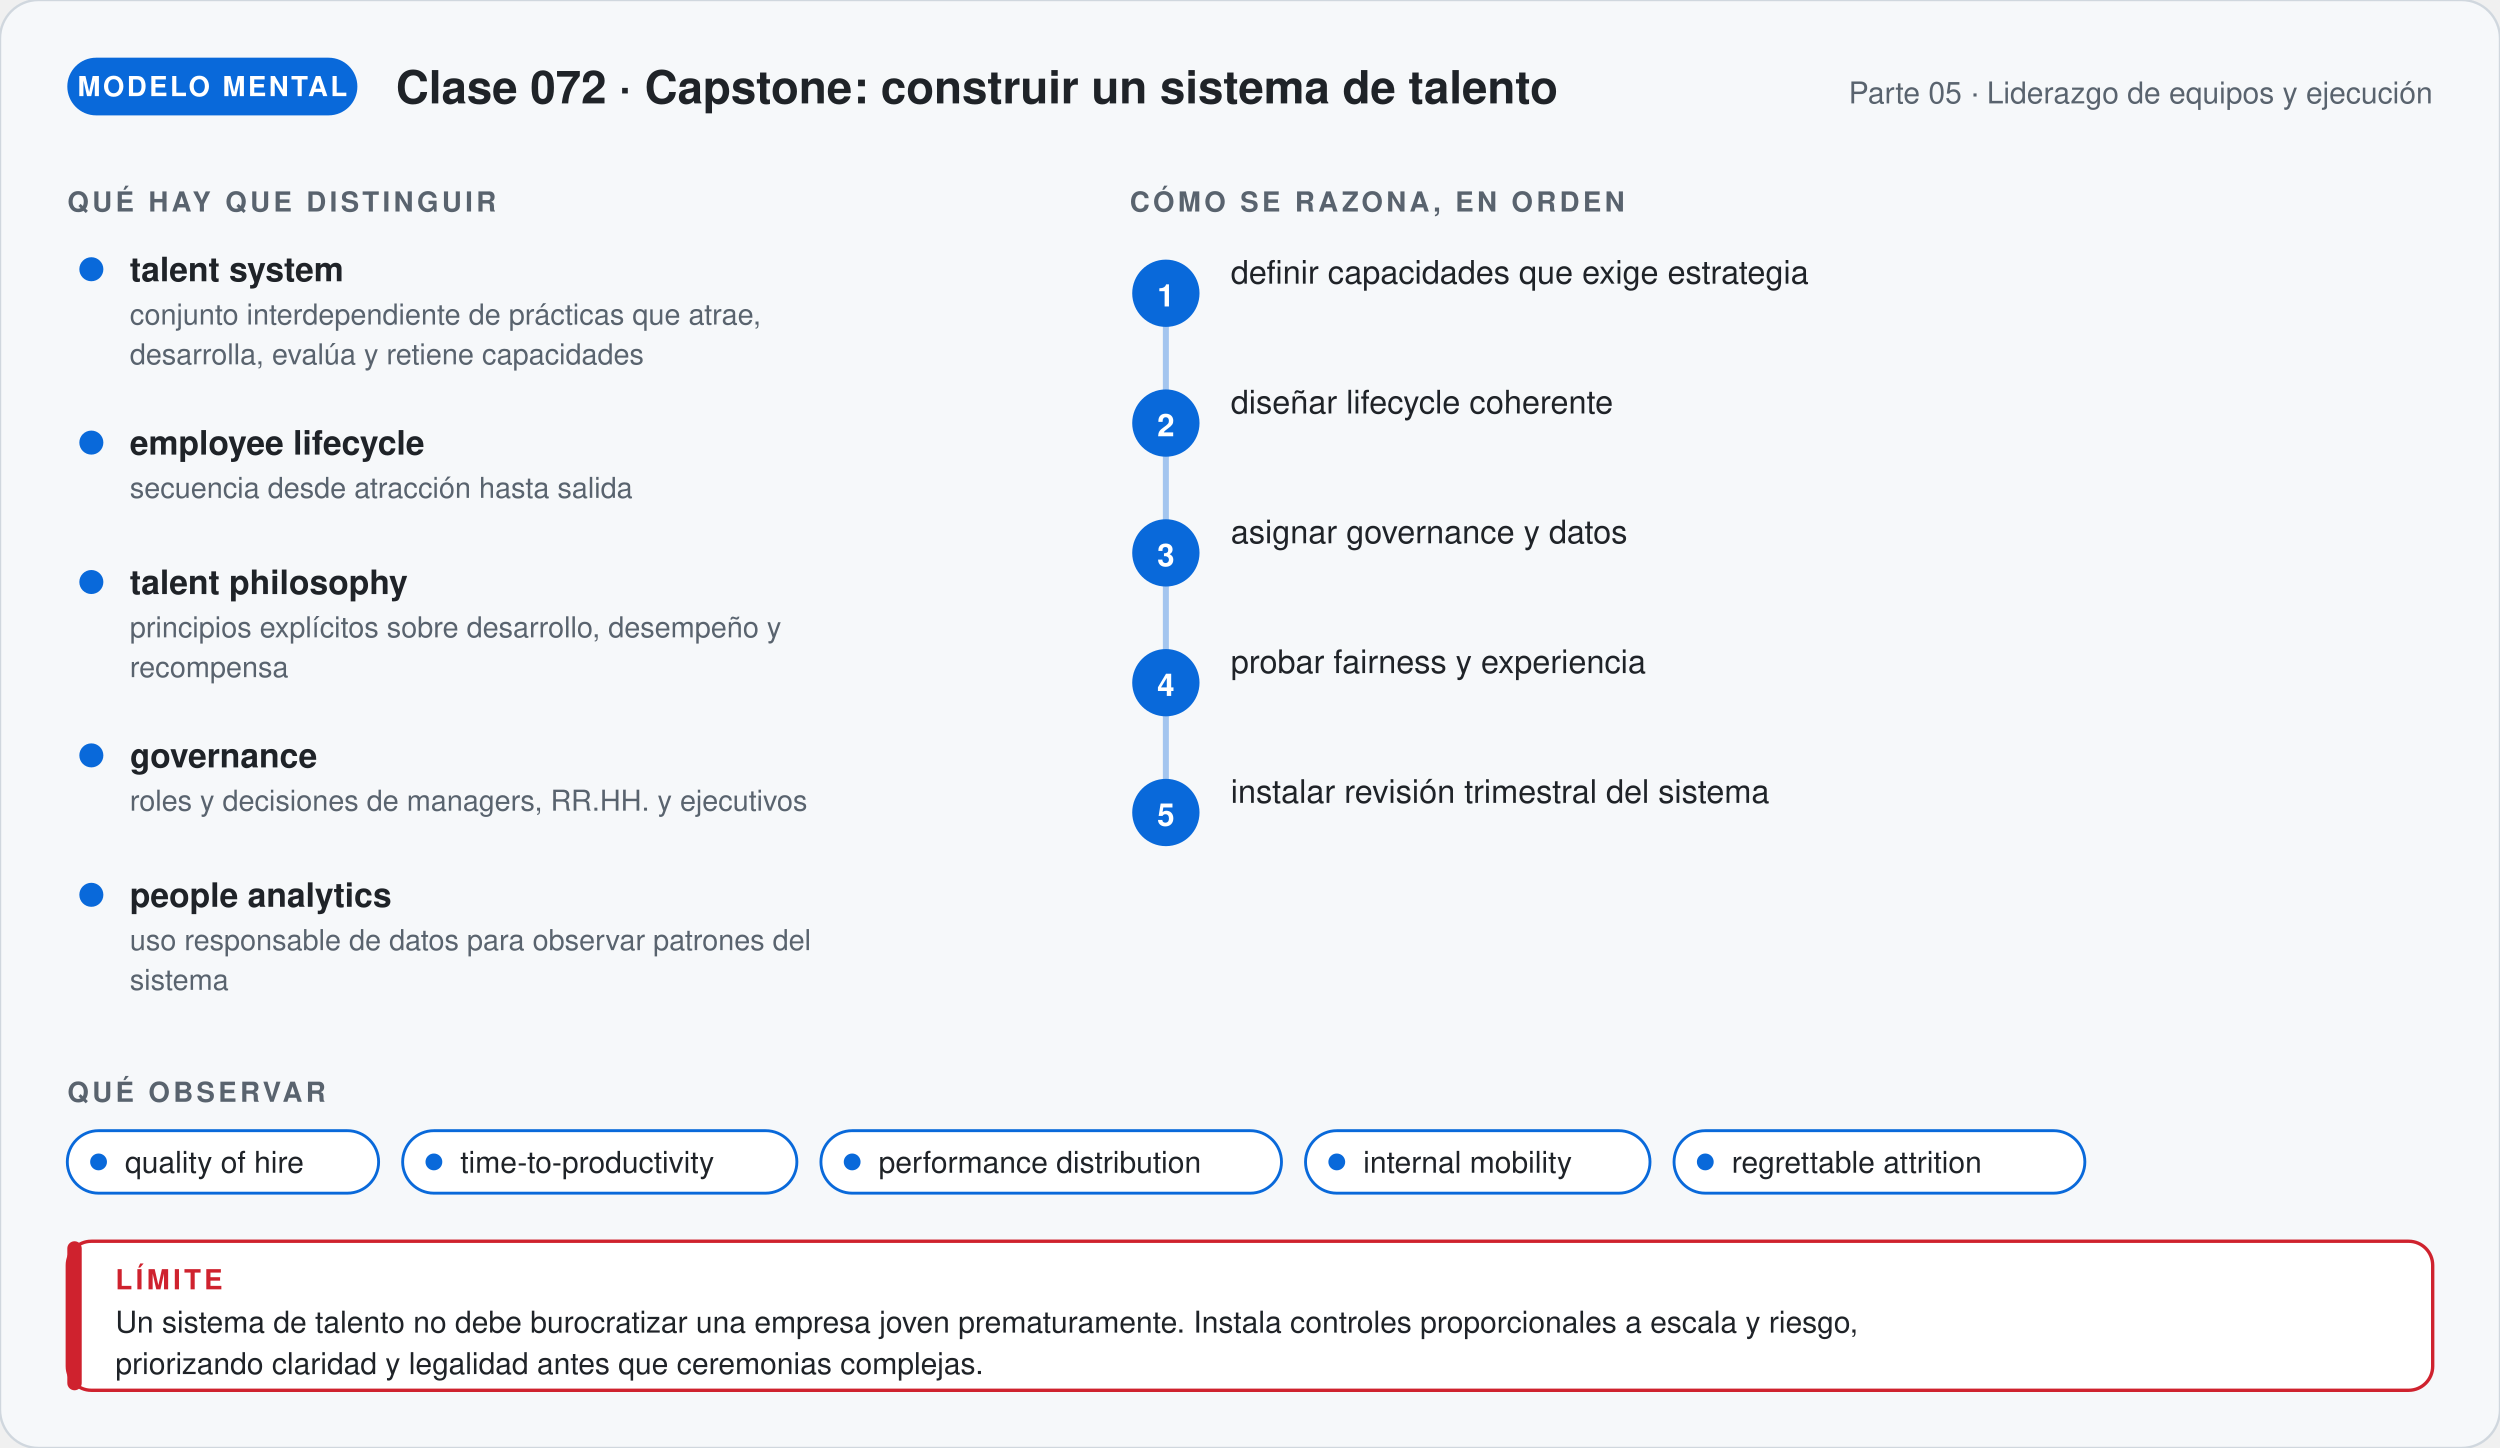
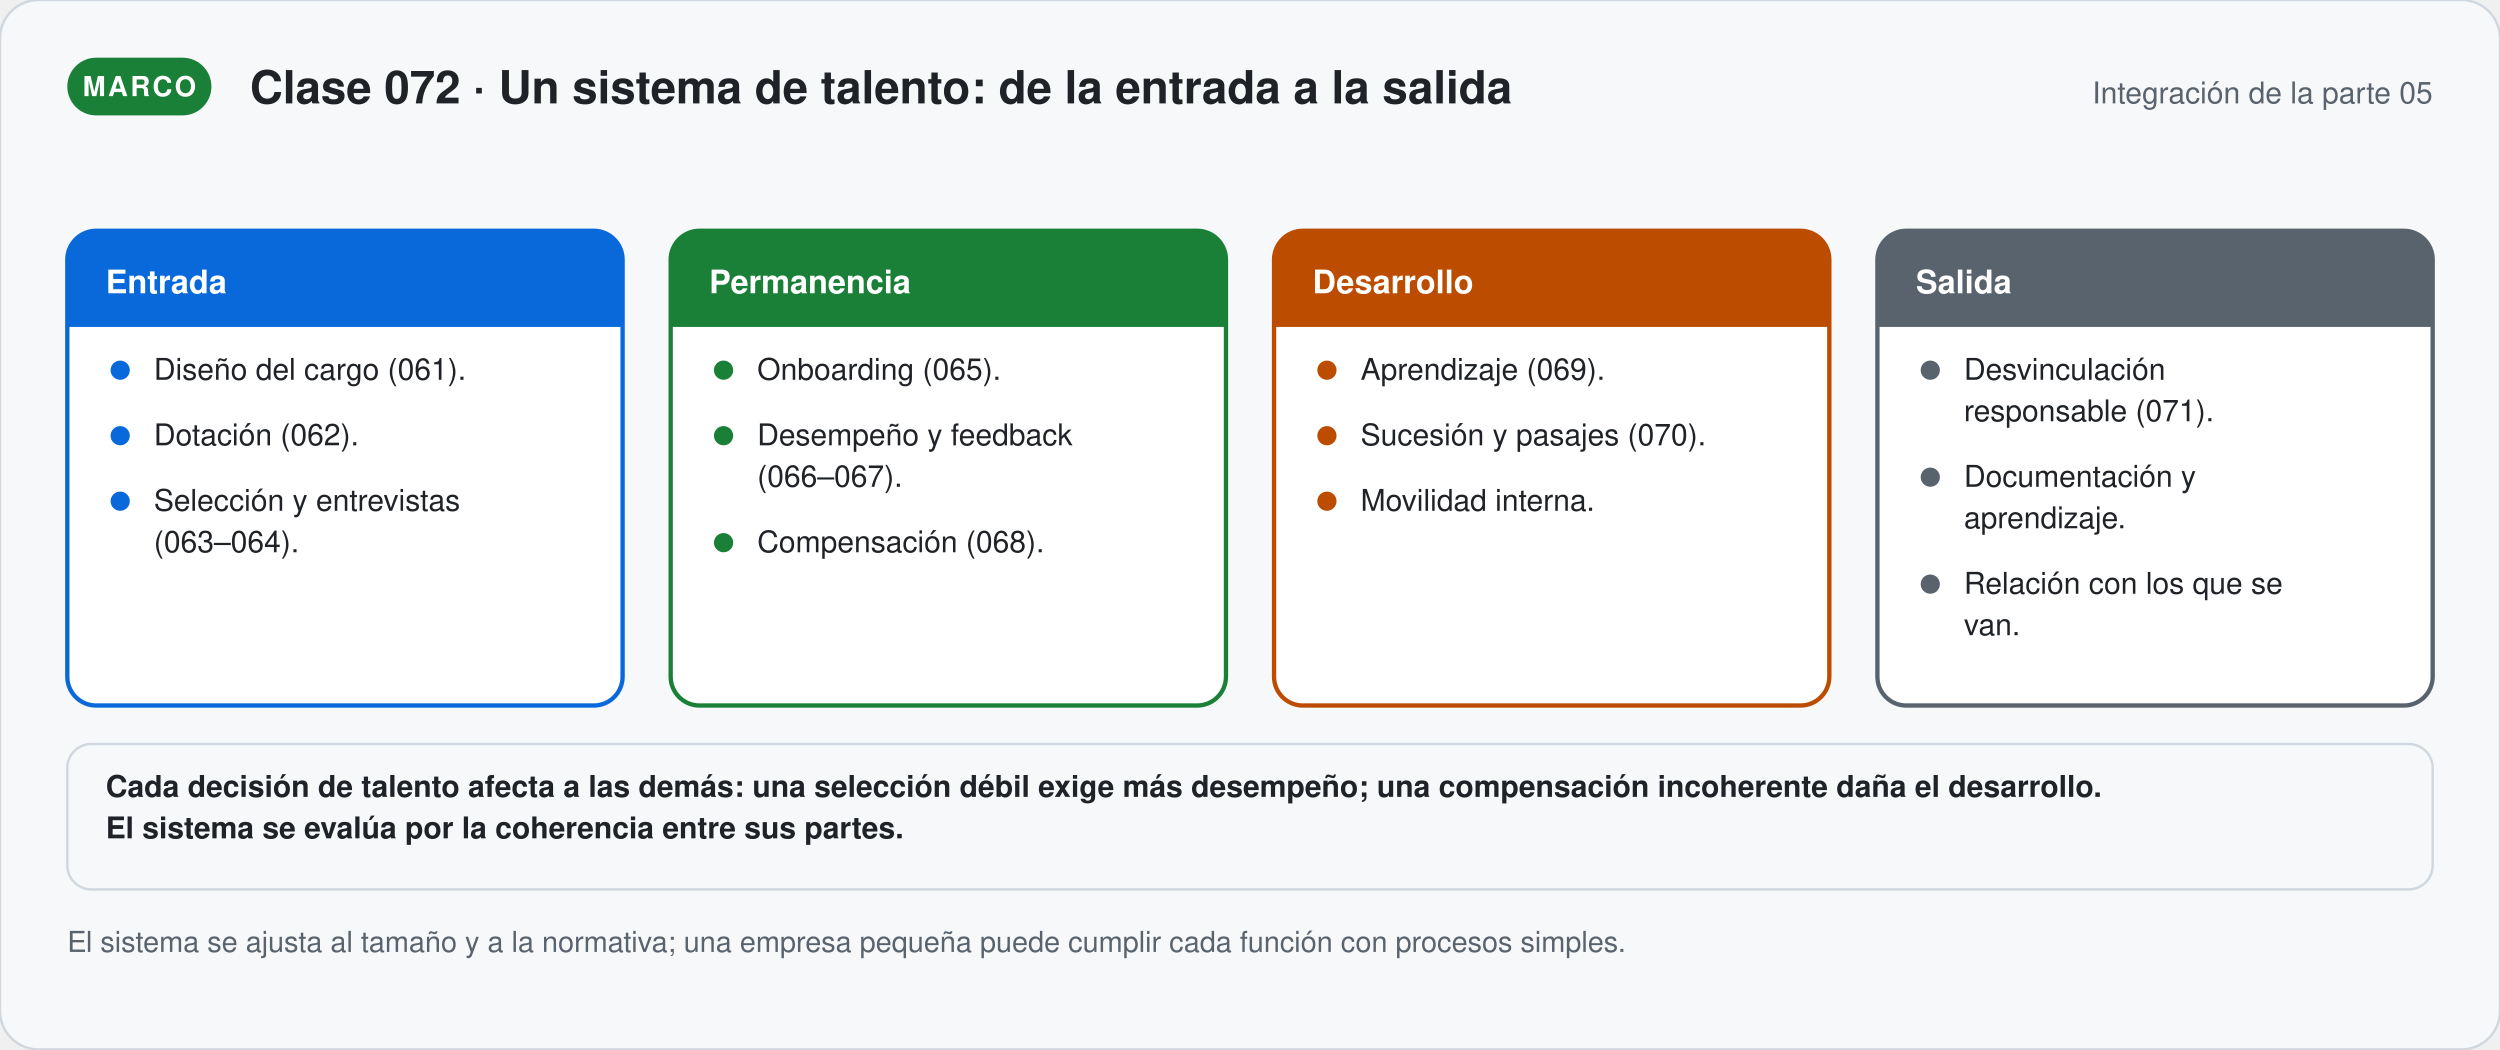
- <svg xmlns="http://www.w3.org/2000/svg" viewBox="0 0 1040 602.36" width="1040" role="img" aria-labelledby="t-g72 d-g72" font-family="'Segoe UI', 'Helvetica Neue', Helvetica, Arial, sans-serif">
+ <svg xmlns="http://www.w3.org/2000/svg" viewBox="0 0 1040 436.56" width="1040" role="img" aria-labelledby="t-s72 d-s72" font-family="'Segoe UI', 'Helvetica Neue', Helvetica, Arial, sans-serif">
  <defs>
-     <marker id="p-g72" viewBox="0 0 10 10" refX="8" refY="5" markerWidth="7" markerHeight="7" orient="auto">
+     <marker id="p-s72" viewBox="0 0 10 10" refX="8" refY="5" markerWidth="7" markerHeight="7" orient="auto">
      <path d="M1,1 L9,5 L1,9 Z" fill="#59636e" />
    </marker>
  </defs>
-   <rect width="1040" height="602.36" rx="16" fill="#f6f8fa" stroke="#d0d7de" />
-   <rect x="28" y="24" width="120.67" height="24" rx="12" fill="#0969da" />
-   <text x="88.335" y="40" font-size="11.5" font-weight="700" fill="#ffffff" text-anchor="middle" letter-spacing="1">MODELO MENTAL</text>
-   <text x="164.67" y="43" font-size="19" font-weight="700" fill="#1f2328" text-anchor="start">Clase 072 · Capstone: construir un sistema de talento</text>
-   <text x="1012" y="43" font-size="12.5" font-weight="400" fill="#59636e" text-anchor="end">Parte 05 · Liderazgo de equipos y ejecución</text>
-   <text x="28" y="88" font-size="11.5" font-weight="700" fill="#59636e" text-anchor="start" letter-spacing="1.4">QUÉ HAY QUE DISTINGUIR</text>
-   <circle cx="38" cy="112" r="5" fill="#0969da" />
-   <text x="54" y="117" font-size="14" font-weight="700" fill="#1f2328" text-anchor="start">talent system</text>
-   <text x="54" y="135" font-size="12" font-weight="400" fill="#59636e" text-anchor="start">conjunto interdependiente de prácticas que atrae,</text>
-   <text x="54" y="151.56" font-size="12" font-weight="400" fill="#59636e" text-anchor="start">desarrolla, evalúa y retiene capacidades</text>
-   <circle cx="38" cy="184.12" r="5" fill="#0969da" />
-   <text x="54" y="189.12" font-size="14" font-weight="700" fill="#1f2328" text-anchor="start">employee lifecycle</text>
-   <text x="54" y="207.12" font-size="12" font-weight="400" fill="#59636e" text-anchor="start">secuencia desde atracción hasta salida</text>
-   <circle cx="38" cy="242.12" r="5" fill="#0969da" />
-   <text x="54" y="247.12" font-size="14" font-weight="700" fill="#1f2328" text-anchor="start">talent philosophy</text>
-   <text x="54" y="265.12" font-size="12" font-weight="400" fill="#59636e" text-anchor="start">principios explícitos sobre desarrollo, desempeño y</text>
-   <text x="54" y="281.68" font-size="12" font-weight="400" fill="#59636e" text-anchor="start">recompensa</text>
-   <circle cx="38" cy="314.24" r="5" fill="#0969da" />
-   <text x="54" y="319.24" font-size="14" font-weight="700" fill="#1f2328" text-anchor="start">governance</text>
-   <text x="54" y="337.24" font-size="12" font-weight="400" fill="#59636e" text-anchor="start">roles y decisiones de managers, RR.HH. y ejecutivos</text>
-   <circle cx="38" cy="372.24" r="5" fill="#0969da" />
-   <text x="54" y="377.24" font-size="14" font-weight="700" fill="#1f2328" text-anchor="start">people analytics</text>
-   <text x="54" y="395.24" font-size="12" font-weight="400" fill="#59636e" text-anchor="start">uso responsable de datos para observar patrones del</text>
-   <text x="54" y="411.8" font-size="12" font-weight="400" fill="#59636e" text-anchor="start">sistema</text>
-   <text x="470" y="88" font-size="11.5" font-weight="700" fill="#59636e" text-anchor="start" letter-spacing="1.4">CÓMO SE RAZONA, EN ORDEN</text>
-   <path d="M485,122 V338" stroke="#0969da" stroke-width="2.5" stroke-opacity="0.35" />
-   <circle cx="485" cy="122" r="14" fill="#0969da" />
-   <text x="485" y="127.5" font-size="13" font-weight="700" fill="#ffffff" text-anchor="middle">1</text>
-   <text x="512" y="118" font-size="13.5" font-weight="500" fill="#1f2328" text-anchor="start">definir capacidades que exige estrategia</text>
-   <circle cx="485" cy="176" r="14" fill="#0969da" />
-   <text x="485" y="181.5" font-size="13" font-weight="700" fill="#ffffff" text-anchor="middle">2</text>
-   <text x="512" y="172" font-size="13.5" font-weight="500" fill="#1f2328" text-anchor="start">diseñar lifecycle coherente</text>
-   <circle cx="485" cy="230" r="14" fill="#0969da" />
-   <text x="485" y="235.5" font-size="13" font-weight="700" fill="#ffffff" text-anchor="middle">3</text>
-   <text x="512" y="226" font-size="13.5" font-weight="500" fill="#1f2328" text-anchor="start">asignar governance y datos</text>
-   <circle cx="485" cy="284" r="14" fill="#0969da" />
-   <text x="485" y="289.5" font-size="13" font-weight="700" fill="#ffffff" text-anchor="middle">4</text>
-   <text x="512" y="280" font-size="13.5" font-weight="500" fill="#1f2328" text-anchor="start">probar fairness y experiencia</text>
-   <circle cx="485" cy="338" r="14" fill="#0969da" />
-   <text x="485" y="343.5" font-size="13" font-weight="700" fill="#ffffff" text-anchor="middle">5</text>
-   <text x="512" y="334" font-size="13.5" font-weight="500" fill="#1f2328" text-anchor="start">instalar revisión trimestral del sistema</text>
-   <text x="28" y="458.36" font-size="11.5" font-weight="700" fill="#59636e" text-anchor="start" letter-spacing="1.4">QUÉ OBSERVAR</text>
-   <rect x="28" y="470.36" width="129.5" height="26" rx="13" fill="#ffffff" stroke="#0969da" stroke-width="1.2" />
-   <circle cx="41" cy="483.36" r="3.5" fill="#0969da" />
-   <text x="52" y="487.86" font-size="12.5" font-weight="400" fill="#1f2328" text-anchor="start">quality of hire</text>
-   <rect x="167.5" y="470.36" width="164" height="26" rx="13" fill="#ffffff" stroke="#0969da" stroke-width="1.2" />
-   <circle cx="180.5" cy="483.36" r="3.5" fill="#0969da" />
-   <text x="191.5" y="487.86" font-size="12.5" font-weight="400" fill="#1f2328" text-anchor="start">time-to-productivity</text>
-   <rect x="341.5" y="470.36" width="191.6" height="26" rx="13" fill="#ffffff" stroke="#0969da" stroke-width="1.2" />
-   <circle cx="354.5" cy="483.36" r="3.5" fill="#0969da" />
-   <text x="365.5" y="487.86" font-size="12.5" font-weight="400" fill="#1f2328" text-anchor="start">performance distribution</text>
-   <rect x="543.1" y="470.36" width="143.3" height="26" rx="13" fill="#ffffff" stroke="#0969da" stroke-width="1.2" />
-   <circle cx="556.1" cy="483.36" r="3.5" fill="#0969da" />
-   <text x="567.1" y="487.86" font-size="12.5" font-weight="400" fill="#1f2328" text-anchor="start">internal mobility</text>
-   <rect x="696.4" y="470.36" width="170.9" height="26" rx="13" fill="#ffffff" stroke="#0969da" stroke-width="1.2" />
-   <circle cx="709.4" cy="483.36" r="3.5" fill="#0969da" />
-   <text x="720.4" y="487.86" font-size="12.5" font-weight="400" fill="#1f2328" text-anchor="start">regrettable attrition</text>
-   <rect x="28" y="516.36" width="984" height="62" rx="10" fill="#ffffff" stroke="#cf222e" stroke-width="1.4" />
-   <rect x="28" y="516.36" width="6" height="62" rx="3" fill="#cf222e" />
-   <text x="48" y="536.36" font-size="11.5" font-weight="700" fill="#cf222e" text-anchor="start" letter-spacing="1.4">LÍMITE</text>
-   <text x="48" y="554.36" font-size="12.5" font-weight="400" fill="#1f2328" text-anchor="start">Un sistema de talento no debe burocratizar una empresa joven prematuramente. Instala controles proporcionales a escala y riesgo,</text>
-   <text x="48" y="571.61" font-size="12.5" font-weight="400" fill="#1f2328" text-anchor="start">priorizando claridad y legalidad antes que ceremonias complejas.</text>
+   <rect width="1040" height="436.56" rx="16" fill="#f6f8fa" stroke="#d0d7de" />
+   <rect x="28" y="24" width="59.95" height="24" rx="12" fill="#1a7f37" />
+   <text x="57.975" y="40" font-size="11.5" font-weight="700" fill="#ffffff" text-anchor="middle" letter-spacing="1">MARCO</text>
+   <text x="103.95" y="43" font-size="19" font-weight="700" fill="#1f2328" text-anchor="start">Clase 072 · Un sistema de talento: de la entrada a la salida</text>
+   <text x="1012" y="43" font-size="12.5" font-weight="400" fill="#59636e" text-anchor="end">Integración de la parte 05</text>
+   <rect x="28" y="96" width="231" height="197.5" rx="12" fill="#ffffff" stroke="#0969da" stroke-width="1.8" />
+   <path d="M28.0,136 V108 a12,12 0 0 1 12,-12 H247.0 a12,12 0 0 1 12,12 V136 Z" fill="#0969da" />
+   <text x="44" y="122" font-size="13.5" font-weight="800" fill="#ffffff" text-anchor="start">Entrada</text>
+   <circle cx="50.0" cy="154" r="4" fill="#0969da" />
+   <text x="64" y="158" font-size="12.5" font-weight="400" fill="#1f2328" text-anchor="start">Diseño del cargo (061).</text>
+   <circle cx="50.0" cy="181.25" r="4" fill="#0969da" />
+   <text x="64" y="185.25" font-size="12.5" font-weight="400" fill="#1f2328" text-anchor="start">Dotación (062).</text>
+   <circle cx="50.0" cy="208.5" r="4" fill="#0969da" />
+   <text x="64" y="212.5" font-size="12.5" font-weight="400" fill="#1f2328" text-anchor="start">Selección y entrevistas</text>
+   <text x="64" y="229.75" font-size="12.5" font-weight="400" fill="#1f2328" text-anchor="start">(063–064).</text>
+   <rect x="279" y="96" width="231" height="197.5" rx="12" fill="#ffffff" stroke="#1a7f37" stroke-width="1.8" />
+   <path d="M279.0,136 V108 a12,12 0 0 1 12,-12 H498.0 a12,12 0 0 1 12,12 V136 Z" fill="#1a7f37" />
+   <text x="295" y="122" font-size="13.5" font-weight="800" fill="#ffffff" text-anchor="start">Permanencia</text>
+   <circle cx="301.0" cy="154" r="4" fill="#1a7f37" />
+   <text x="315" y="158" font-size="12.5" font-weight="400" fill="#1f2328" text-anchor="start">Onboarding (065).</text>
+   <circle cx="301.0" cy="181.25" r="4" fill="#1a7f37" />
+   <text x="315" y="185.25" font-size="12.5" font-weight="400" fill="#1f2328" text-anchor="start">Desempeño y feedback</text>
+   <text x="315" y="202.5" font-size="12.5" font-weight="400" fill="#1f2328" text-anchor="start">(066–067).</text>
+   <circle cx="301.0" cy="225.75" r="4" fill="#1a7f37" />
+   <text x="315" y="229.75" font-size="12.5" font-weight="400" fill="#1f2328" text-anchor="start">Compensación (068).</text>
+   <rect x="530" y="96" width="231" height="197.5" rx="12" fill="#ffffff" stroke="#bc4c00" stroke-width="1.8" />
+   <path d="M530.0,136 V108 a12,12 0 0 1 12,-12 H749.0 a12,12 0 0 1 12,12 V136 Z" fill="#bc4c00" />
+   <text x="546" y="122" font-size="13.5" font-weight="800" fill="#ffffff" text-anchor="start">Desarrollo</text>
+   <circle cx="552.0" cy="154" r="4" fill="#bc4c00" />
+   <text x="566" y="158" font-size="12.5" font-weight="400" fill="#1f2328" text-anchor="start">Aprendizaje (069).</text>
+   <circle cx="552.0" cy="181.25" r="4" fill="#bc4c00" />
+   <text x="566" y="185.25" font-size="12.5" font-weight="400" fill="#1f2328" text-anchor="start">Sucesión y pasajes (070).</text>
+   <circle cx="552.0" cy="208.5" r="4" fill="#bc4c00" />
+   <text x="566" y="212.5" font-size="12.5" font-weight="400" fill="#1f2328" text-anchor="start">Movilidad interna.</text>
+   <rect x="781" y="96" width="231" height="197.5" rx="12" fill="#ffffff" stroke="#59636e" stroke-width="1.8" />
+   <path d="M781.0,136 V108 a12,12 0 0 1 12,-12 H1000.0 a12,12 0 0 1 12,12 V136 Z" fill="#59636e" />
+   <text x="797" y="122" font-size="13.5" font-weight="800" fill="#ffffff" text-anchor="start">Salida</text>
+   <circle cx="803.0" cy="154" r="4" fill="#59636e" />
+   <text x="817" y="158" font-size="12.5" font-weight="400" fill="#1f2328" text-anchor="start">Desvinculación</text>
+   <text x="817" y="175.25" font-size="12.5" font-weight="400" fill="#1f2328" text-anchor="start">responsable (071).</text>
+   <circle cx="803.0" cy="198.5" r="4" fill="#59636e" />
+   <text x="817" y="202.5" font-size="12.5" font-weight="400" fill="#1f2328" text-anchor="start">Documentación y</text>
+   <text x="817" y="219.75" font-size="12.5" font-weight="400" fill="#1f2328" text-anchor="start">aprendizaje.</text>
+   <circle cx="803.0" cy="243.0" r="4" fill="#59636e" />
+   <text x="817" y="247" font-size="12.5" font-weight="400" fill="#1f2328" text-anchor="start">Relación con los que se</text>
+   <text x="817" y="264.25" font-size="12.5" font-weight="400" fill="#1f2328" text-anchor="start">van.</text>
+   <rect x="28" y="309.5" width="984" height="60.5" rx="10" fill="#f6f8fa" stroke="#d0d7de" stroke-width="1" />
+   <text x="44" y="331.5" font-size="12.5" font-weight="600" fill="#1f2328" text-anchor="start">Cada decisión de talento afecta a las demás: una selección débil exige más desempeño; una compensación incoherente daña el desarrollo.</text>
+   <text x="44" y="348.75" font-size="12.5" font-weight="600" fill="#1f2328" text-anchor="start">El sistema se evalúa por la coherencia entre sus partes.</text>
+   <text x="28" y="396" font-size="12" font-weight="400" fill="#59636e" text-anchor="start">El sistema se ajusta al tamaño y a la normativa; una empresa pequeña puede cumplir cada función con procesos simples.</text>
</svg>
